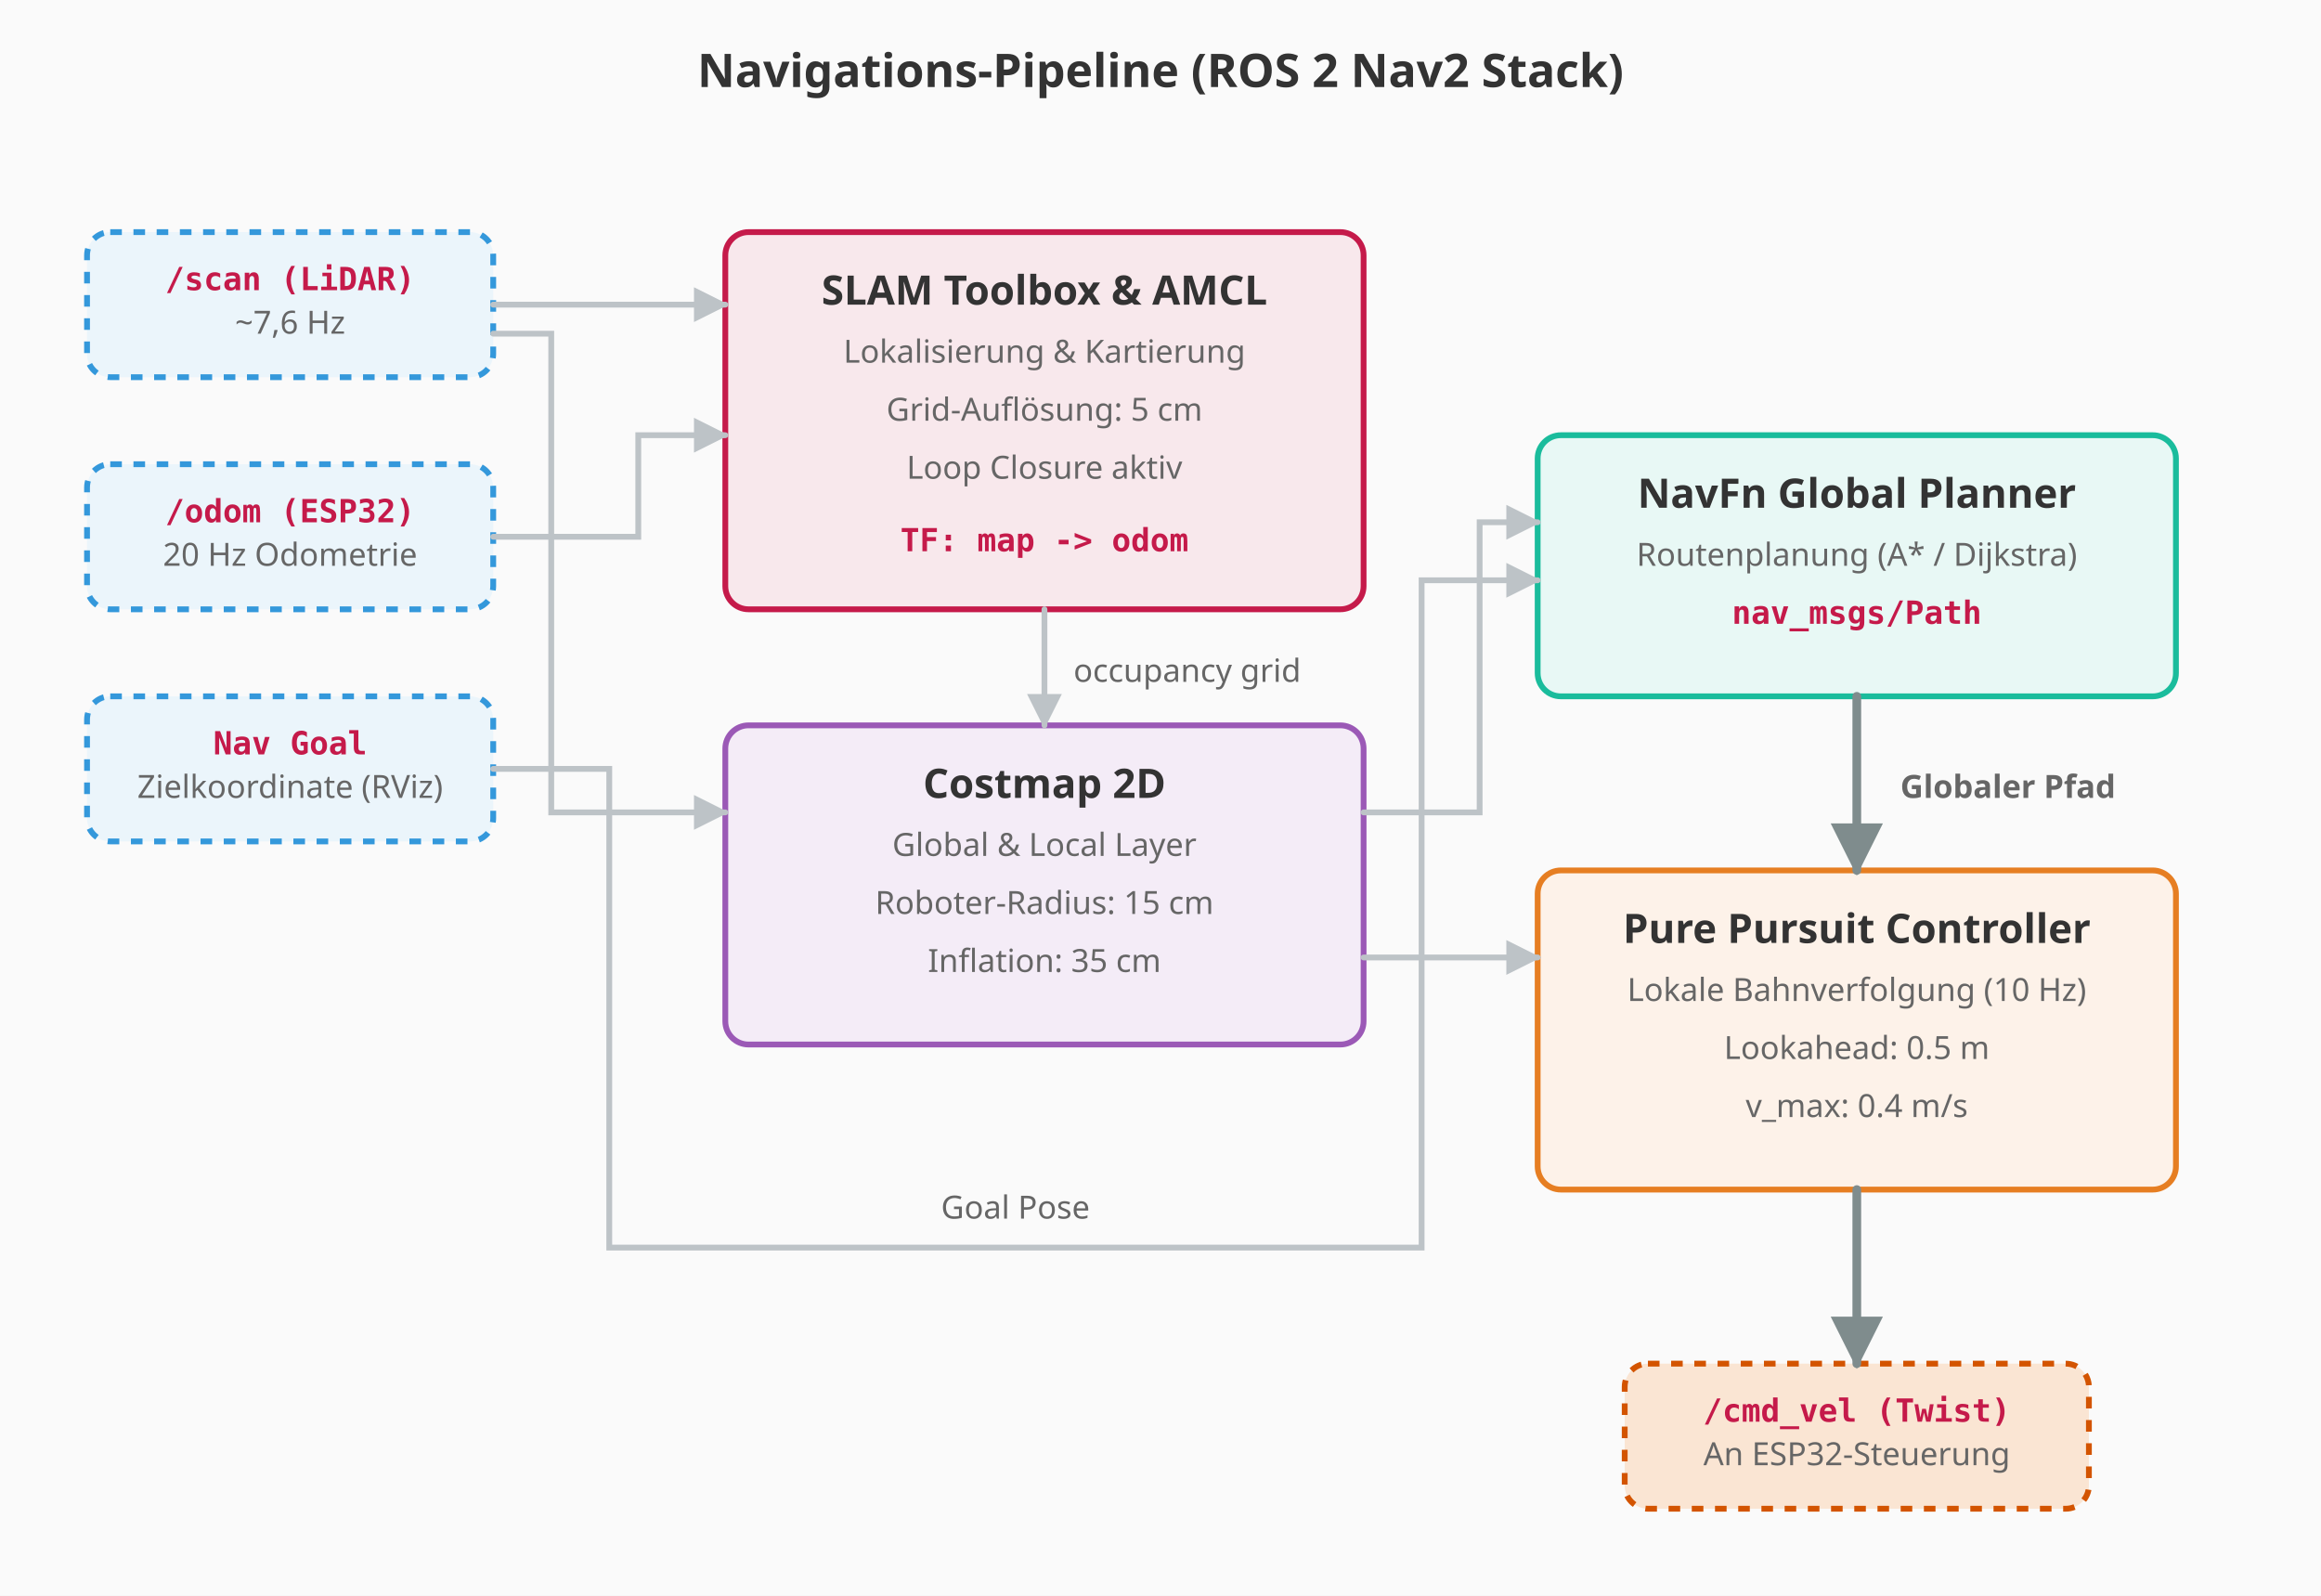
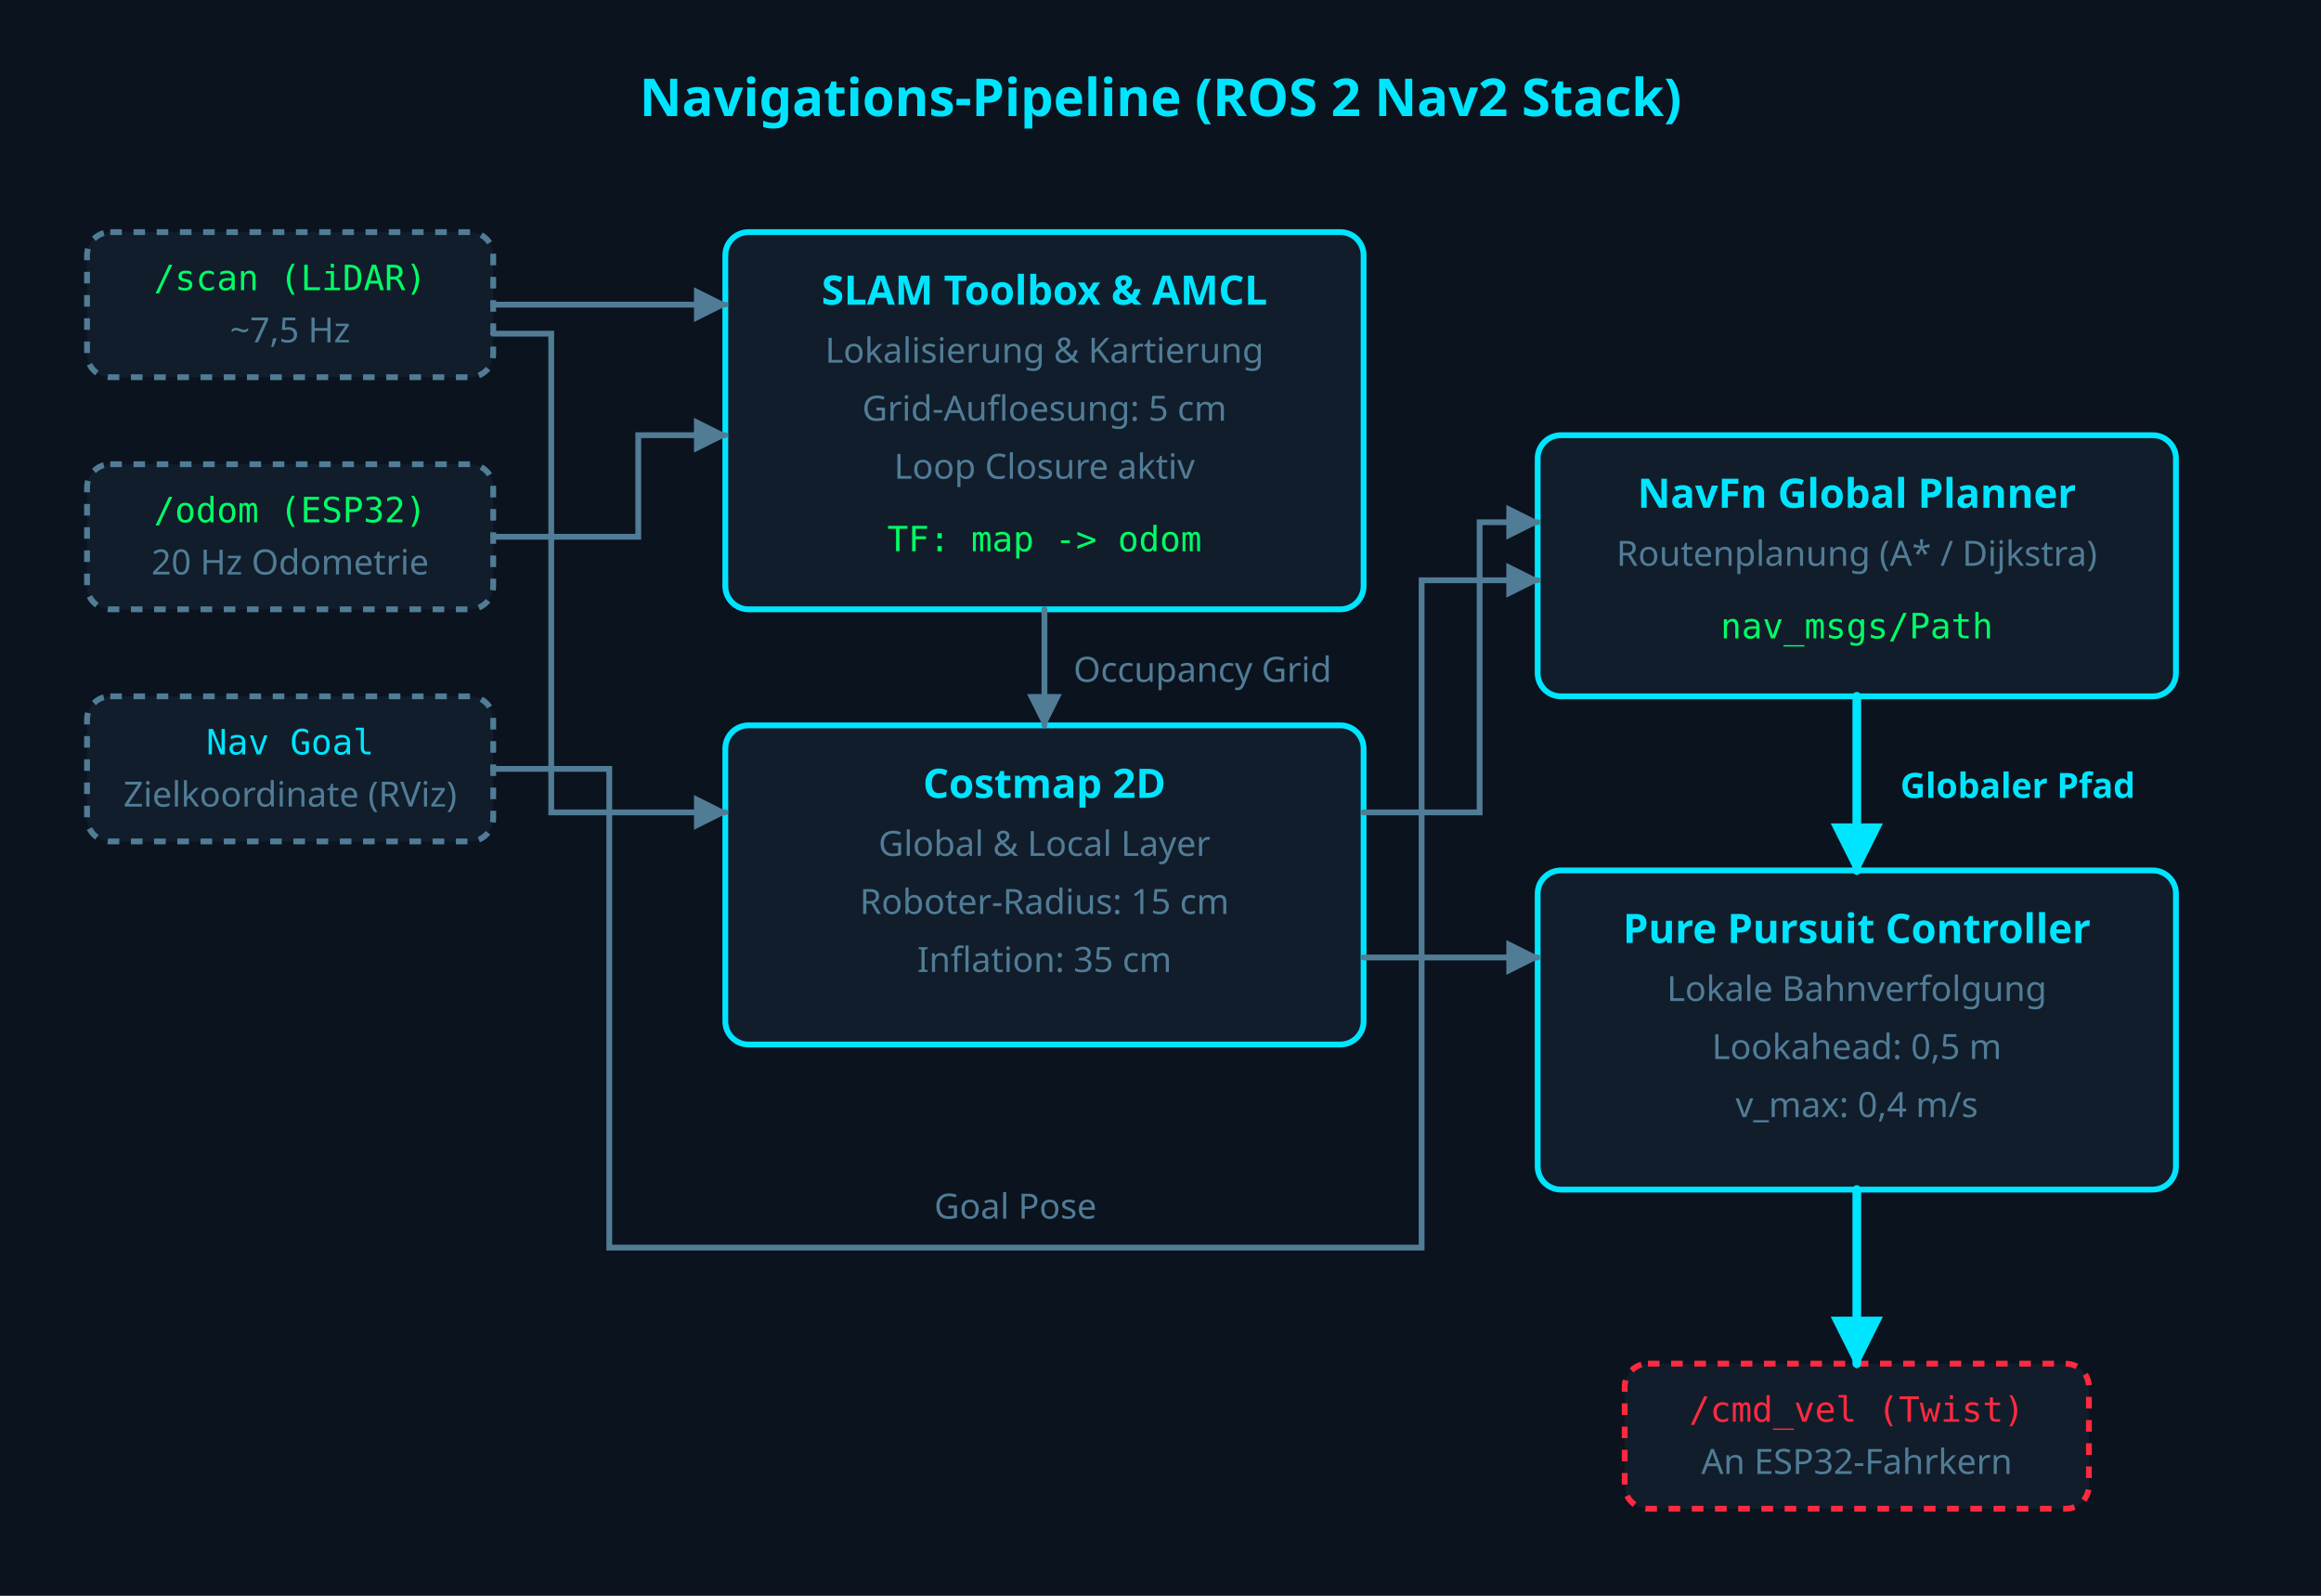
<svg xmlns="http://www.w3.org/2000/svg" viewBox="0 0 800 550">
-   <style>
-     .label { font-family: sans-serif; font-size: 14px; font-weight: bold; fill: #333; }
-     .sub-label { font-family: sans-serif; font-size: 11px; fill: #666; }
-     .code-label { font-family: monospace; font-size: 11px; fill: #c51a4a; font-weight: bold; }
-     .box { stroke-width: 2; fill: #fff; rx: 8; }
+   <defs>
+     <style>
+       .bg { fill: #0B131E; }
+       .title { font-family: 'Fira Sans', sans-serif; font-size: 18px; font-weight: bold; fill: #00E5FF; }
+       .label { font-family: 'Fira Sans', sans-serif; font-size: 14px; font-weight: bold; fill: #00E5FF; }
+       .sub-label { font-family: 'Fira Sans', sans-serif; font-size: 12px; fill: #517C96; }
+       .code-label { font-family: 'Fira Mono', monospace; font-size: 12px; fill: #00FF66; }

-     .input-box { stroke: #3498db; fill: #ebf5fb; stroke-dasharray: 4,4; }
-     .nav-box { stroke: #c51a4a; fill: #f8e8ec; }
-     .cost-box { stroke: #9b59b6; fill: #f4ecf7; }
-     .plan-box { stroke: #1abc9c; fill: #e8f8f5; }
-     .ctrl-box { stroke: #e67e22; fill: #fdf2e9; }
-     .output-box { stroke: #d35400; fill: #fae5d3; stroke-dasharray: 4,4; }
+       .box { stroke-width: 2; fill: #111D2B; rx: 8; }
+       .input-box { stroke: #517C96; stroke-dasharray: 4,4; }
+       .compute-box { stroke: #00E5FF; }
+       .output-box { stroke: #FF2A40; stroke-dasharray: 4,4; }

-     .data-line { fill: none; stroke: #bdc3c7; stroke-width: 2; stroke-linecap: round; }
-     .data-line-thick { fill: none; stroke: #7f8c8d; stroke-width: 3; stroke-linecap: round; }
-     marker { fill: #bdc3c7; }
-     marker#arrow-thick { fill: #7f8c8d; }
-   </style>
-   <defs>
+       .data-line { fill: none; stroke: #517C96; stroke-width: 2; stroke-linecap: round; }
+       .data-line-fast { fill: none; stroke: #00E5FF; stroke-width: 3; stroke-linecap: round; }
+ 
+       marker#arrow { fill: #517C96; }
+       marker#arrow-fast { fill: #00E5FF; }
+     </style>
    <marker id="arrow" viewBox="0 0 10 10" refX="9" refY="5" markerWidth="6" markerHeight="6" orient="auto-start-reverse">
      <path d="M 0 0 L 10 5 L 0 10 z" />
    </marker>
-     <marker id="arrow-thick" viewBox="0 0 10 10" refX="9" refY="5" markerWidth="6" markerHeight="6" orient="auto-start-reverse">
+     <marker id="arrow-fast" viewBox="0 0 10 10" refX="9" refY="5" markerWidth="6" markerHeight="6" orient="auto-start-reverse">
      <path d="M 0 0 L 10 5 L 0 10 z" />
    </marker>
  </defs>
-   <rect width="800" height="550" fill="#fafafa" />
-   <text x="400" y="30" text-anchor="middle" class="label" style="font-size: 16px;">Navigations-Pipeline (ROS 2 Nav2 Stack)</text>
+   <rect width="800" height="550" class="bg" />
+   <text x="400" y="40" text-anchor="middle" class="title">Navigations-Pipeline (ROS 2 Nav2 Stack)</text>
  <g transform="translate(30, 80)">
    <rect x="0" y="0" width="140" height="50" class="box input-box" />
    <text x="70" y="20" text-anchor="middle" class="code-label">/scan (LiDAR)</text>
-     <text x="70" y="35" text-anchor="middle" class="sub-label">~7,6 Hz</text>
+     <text x="70" y="38" text-anchor="middle" class="sub-label">~7,5 Hz</text>
    <rect x="0" y="80" width="140" height="50" class="box input-box" />
    <text x="70" y="100" text-anchor="middle" class="code-label">/odom (ESP32)</text>
-     <text x="70" y="115" text-anchor="middle" class="sub-label">20 Hz Odometrie</text>
+     <text x="70" y="118" text-anchor="middle" class="sub-label">20 Hz Odometrie</text>
    <rect x="0" y="160" width="140" height="50" class="box input-box" />
-     <text x="70" y="180" text-anchor="middle" class="code-label">Nav Goal</text>
-     <text x="70" y="195" text-anchor="middle" class="sub-label">Zielkoordinate (RViz)</text>
+     <text x="70" y="180" text-anchor="middle" class="code-label" style="fill:#00E5FF">Nav Goal</text>
+     <text x="70" y="198" text-anchor="middle" class="sub-label">Zielkoordinate (RViz)</text>
  </g>
-   <rect x="250" y="80" width="220" height="130" class="box nav-box" />
+   <rect x="250" y="80" width="220" height="130" class="box compute-box" />
  <text x="360" y="105" text-anchor="middle" class="label">SLAM Toolbox &amp; AMCL</text>
  <text x="360" y="125" text-anchor="middle" class="sub-label">Lokalisierung &amp; Kartierung</text>
-   <text x="360" y="145" text-anchor="middle" class="sub-label">Grid-Auflösung: 5 cm</text>
+   <text x="360" y="145" text-anchor="middle" class="sub-label">Grid-Aufloesung: 5 cm</text>
  <text x="360" y="165" text-anchor="middle" class="sub-label">Loop Closure aktiv</text>
  <text x="360" y="190" text-anchor="middle" class="code-label">TF: map -&gt; odom</text>
-   <rect x="250" y="250" width="220" height="110" class="box cost-box" />
+   <rect x="250" y="250" width="220" height="110" class="box compute-box" />
  <text x="360" y="275" text-anchor="middle" class="label">Costmap 2D</text>
  <text x="360" y="295" text-anchor="middle" class="sub-label">Global &amp; Local Layer</text>
  <text x="360" y="315" text-anchor="middle" class="sub-label">Roboter-Radius: 15 cm</text>
  <text x="360" y="335" text-anchor="middle" class="sub-label">Inflation: 35 cm</text>
-   <rect x="530" y="150" width="220" height="90" class="box plan-box" />
+   <rect x="530" y="150" width="220" height="90" class="box compute-box" />
  <text x="640" y="175" text-anchor="middle" class="label">NavFn Global Planner</text>
  <text x="640" y="195" text-anchor="middle" class="sub-label">Routenplanung (A* / Dijkstra)</text>
-   <text x="640" y="215" text-anchor="middle" class="code-label">nav_msgs/Path</text>
-   <rect x="530" y="300" width="220" height="110" class="box ctrl-box" />
+   <text x="640" y="220" text-anchor="middle" class="code-label">nav_msgs/Path</text>
+   <rect x="530" y="300" width="220" height="110" class="box compute-box" />
  <text x="640" y="325" text-anchor="middle" class="label">Pure Pursuit Controller</text>
-   <text x="640" y="345" text-anchor="middle" class="sub-label">Lokale Bahnverfolgung (10 Hz)</text>
-   <text x="640" y="365" text-anchor="middle" class="sub-label">Lookahead: 0.5 m</text>
-   <text x="640" y="385" text-anchor="middle" class="sub-label">v_max: 0.4 m/s</text>
+   <text x="640" y="345" text-anchor="middle" class="sub-label">Lokale Bahnverfolgung</text>
+   <text x="640" y="365" text-anchor="middle" class="sub-label">Lookahead: 0,5 m</text>
+   <text x="640" y="385" text-anchor="middle" class="sub-label">v_max: 0,4 m/s</text>
  <rect x="560" y="470" width="160" height="50" class="box output-box" />
-   <text x="640" y="490" text-anchor="middle" class="code-label">/cmd_vel (Twist)</text>
-   <text x="640" y="505" text-anchor="middle" class="sub-label">An ESP32-Steuerung</text>
+   <text x="640" y="490" text-anchor="middle" class="code-label" style="fill:#FF2A40">/cmd_vel (Twist)</text>
+   <text x="640" y="508" text-anchor="middle" class="sub-label">An ESP32-Fahrkern</text>
  <path d="M170 105 L250 105" class="data-line" marker-end="url(#arrow)" />
  <path d="M170 185 L220 185 L220 150 L250 150" class="data-line" marker-end="url(#arrow)" />
  <path d="M170 115 L190 115 L190 280 L250 280" class="data-line" marker-end="url(#arrow)" />
  <path d="M360 210 L360 250" class="data-line" marker-end="url(#arrow)" />
-   <text x="370" y="235" class="sub-label" text-anchor="start">occupancy grid</text>
+   <text x="370" y="235" class="sub-label" text-anchor="start">Occupancy Grid</text>
  <path d="M470 280 L510 280 L510 180 L530 180" class="data-line" marker-end="url(#arrow)" />
  <path d="M170 265 L210 265 L210 430 L490 430 L490 200 L530 200" class="data-line" marker-end="url(#arrow)" />
  <text x="350" y="420" class="sub-label" text-anchor="middle">Goal Pose</text>
  <path d="M470 330 L530 330" class="data-line" marker-end="url(#arrow)" />
-   <path d="M640 240 L640 300" class="data-line-thick" marker-end="url(#arrow-thick)" />
-   <text x="655" y="275" class="sub-label" style="font-weight:bold;" text-anchor="start">Globaler Pfad</text>
-   <path d="M640 410 L640 470" class="data-line-thick" marker-end="url(#arrow-thick)" />
+   <path d="M640 240 L640 300" class="data-line-fast" marker-end="url(#arrow-fast)" />
+   <text x="655" y="275" class="sub-label" style="font-weight:bold; fill:#00E5FF" text-anchor="start">Globaler Pfad</text>
+   <path d="M640 410 L640 470" class="data-line-fast" marker-end="url(#arrow-fast)" />
</svg>
